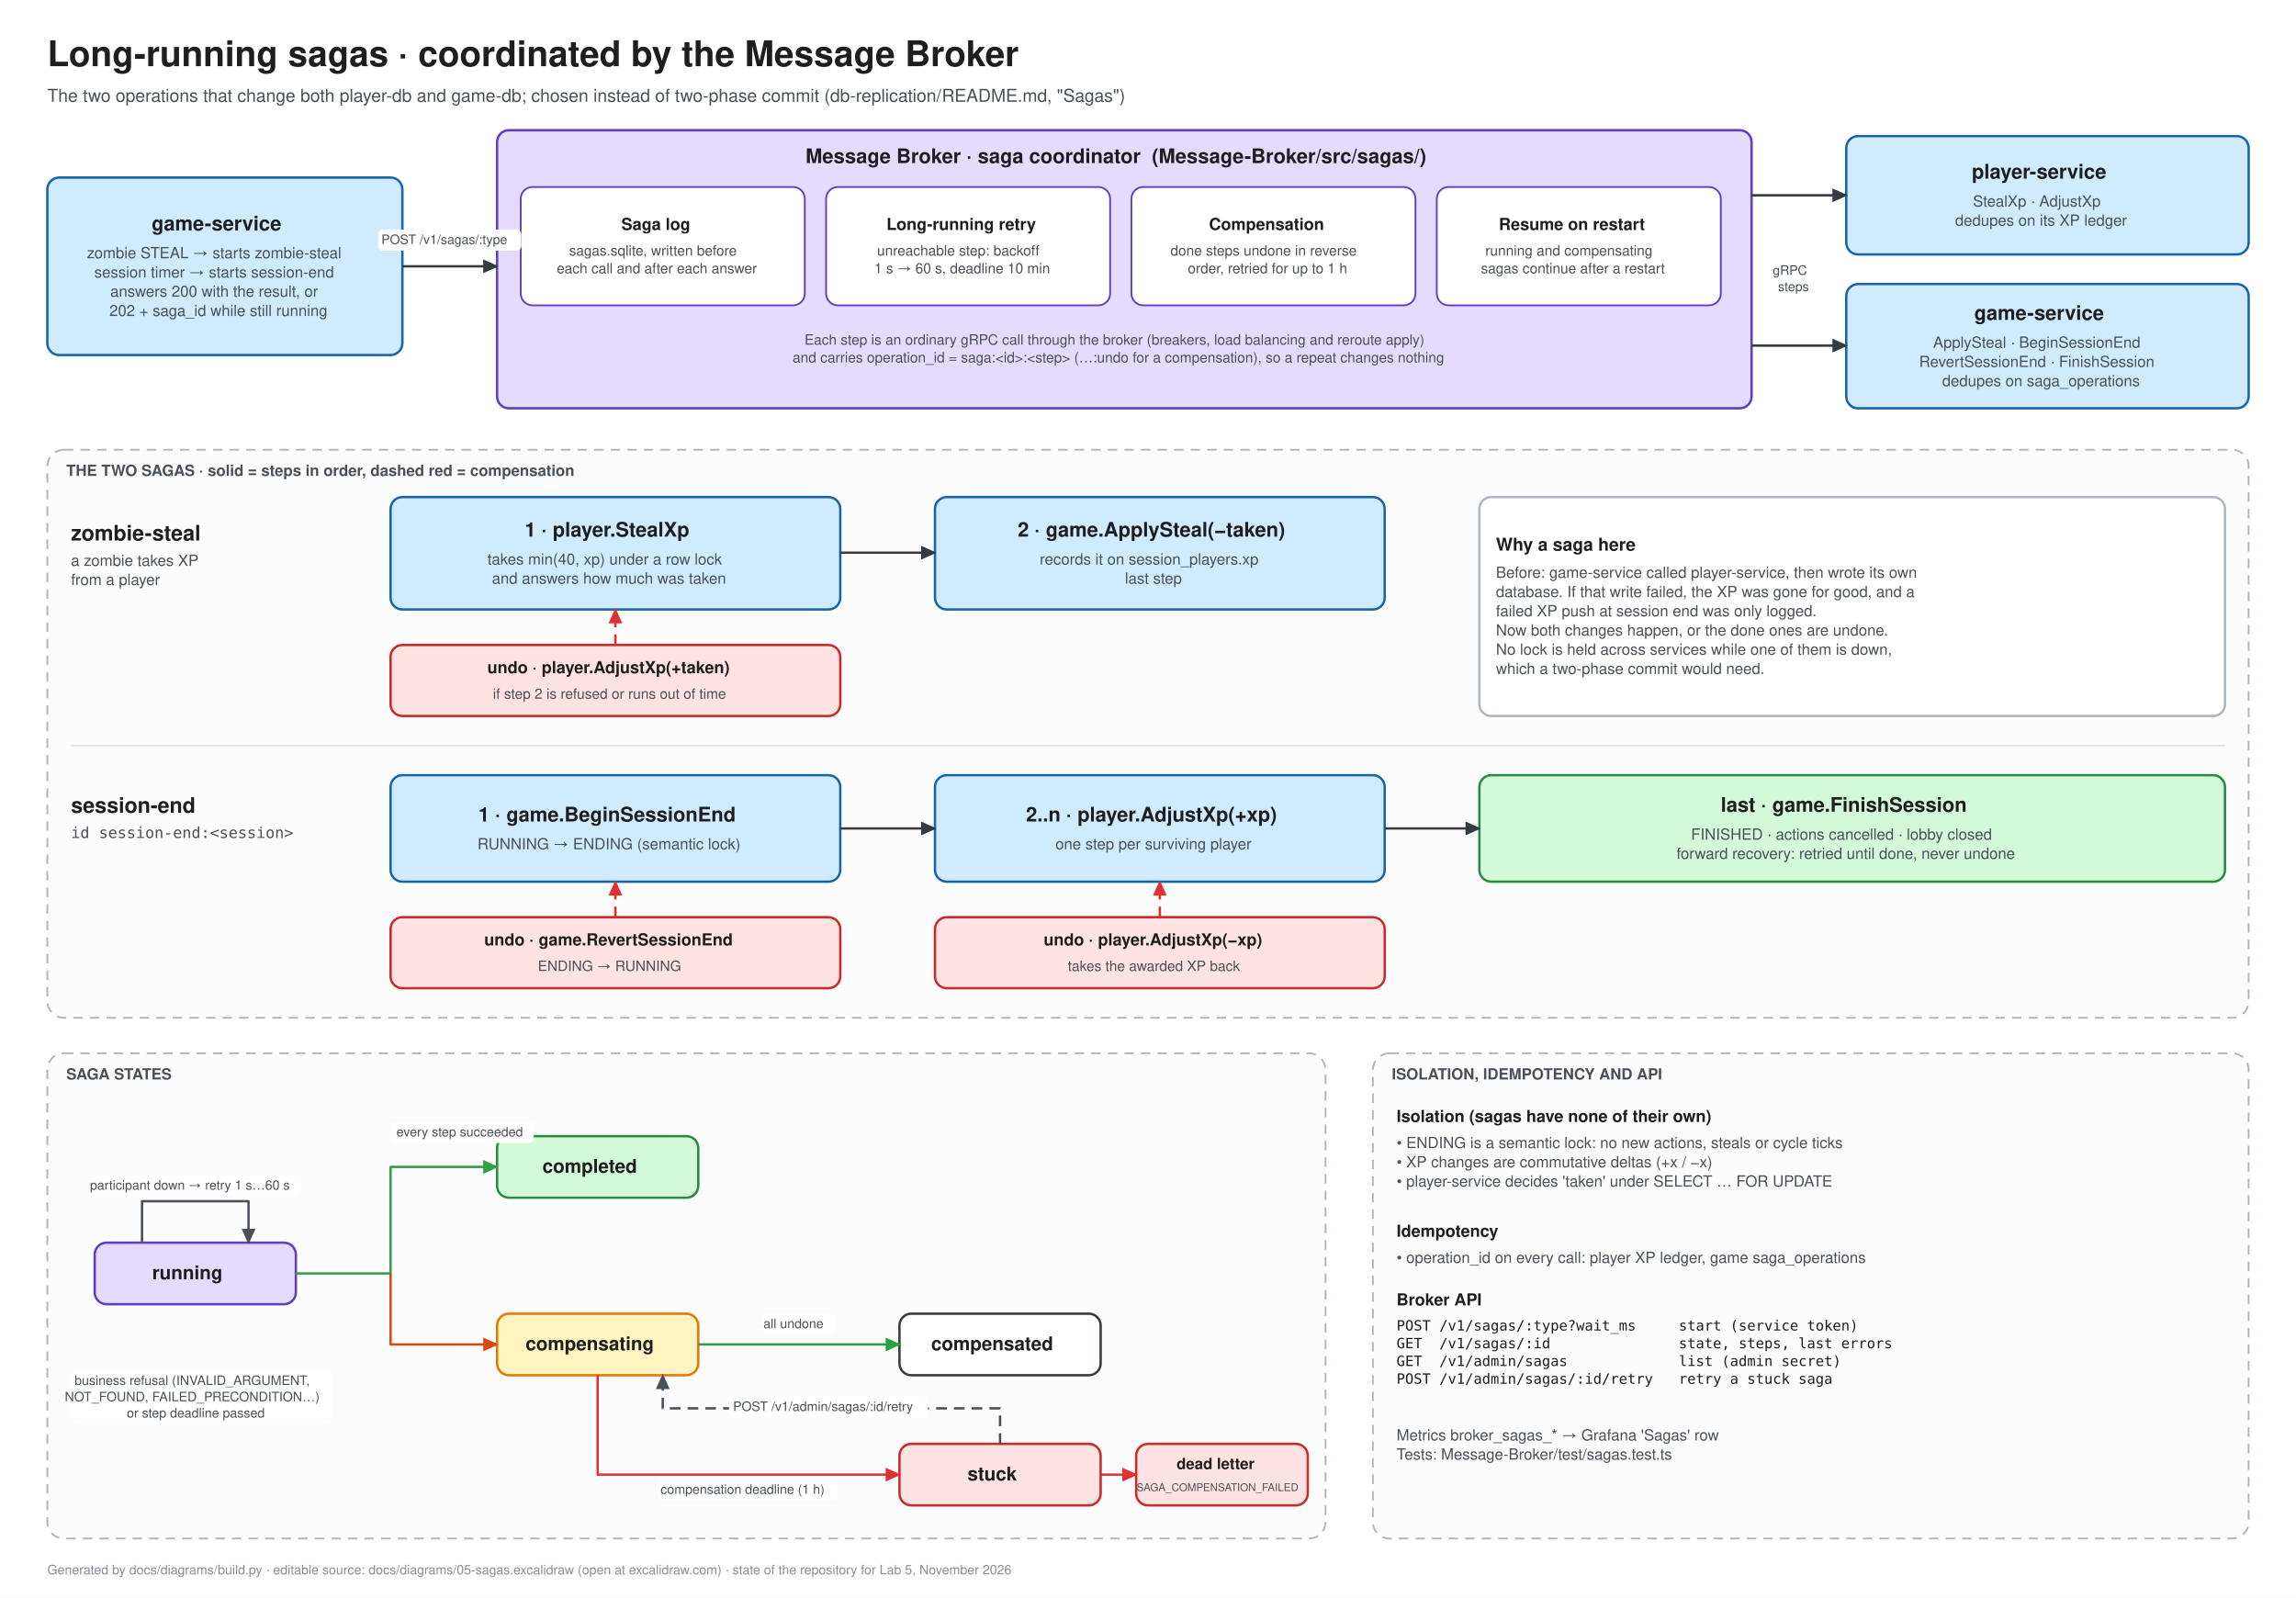
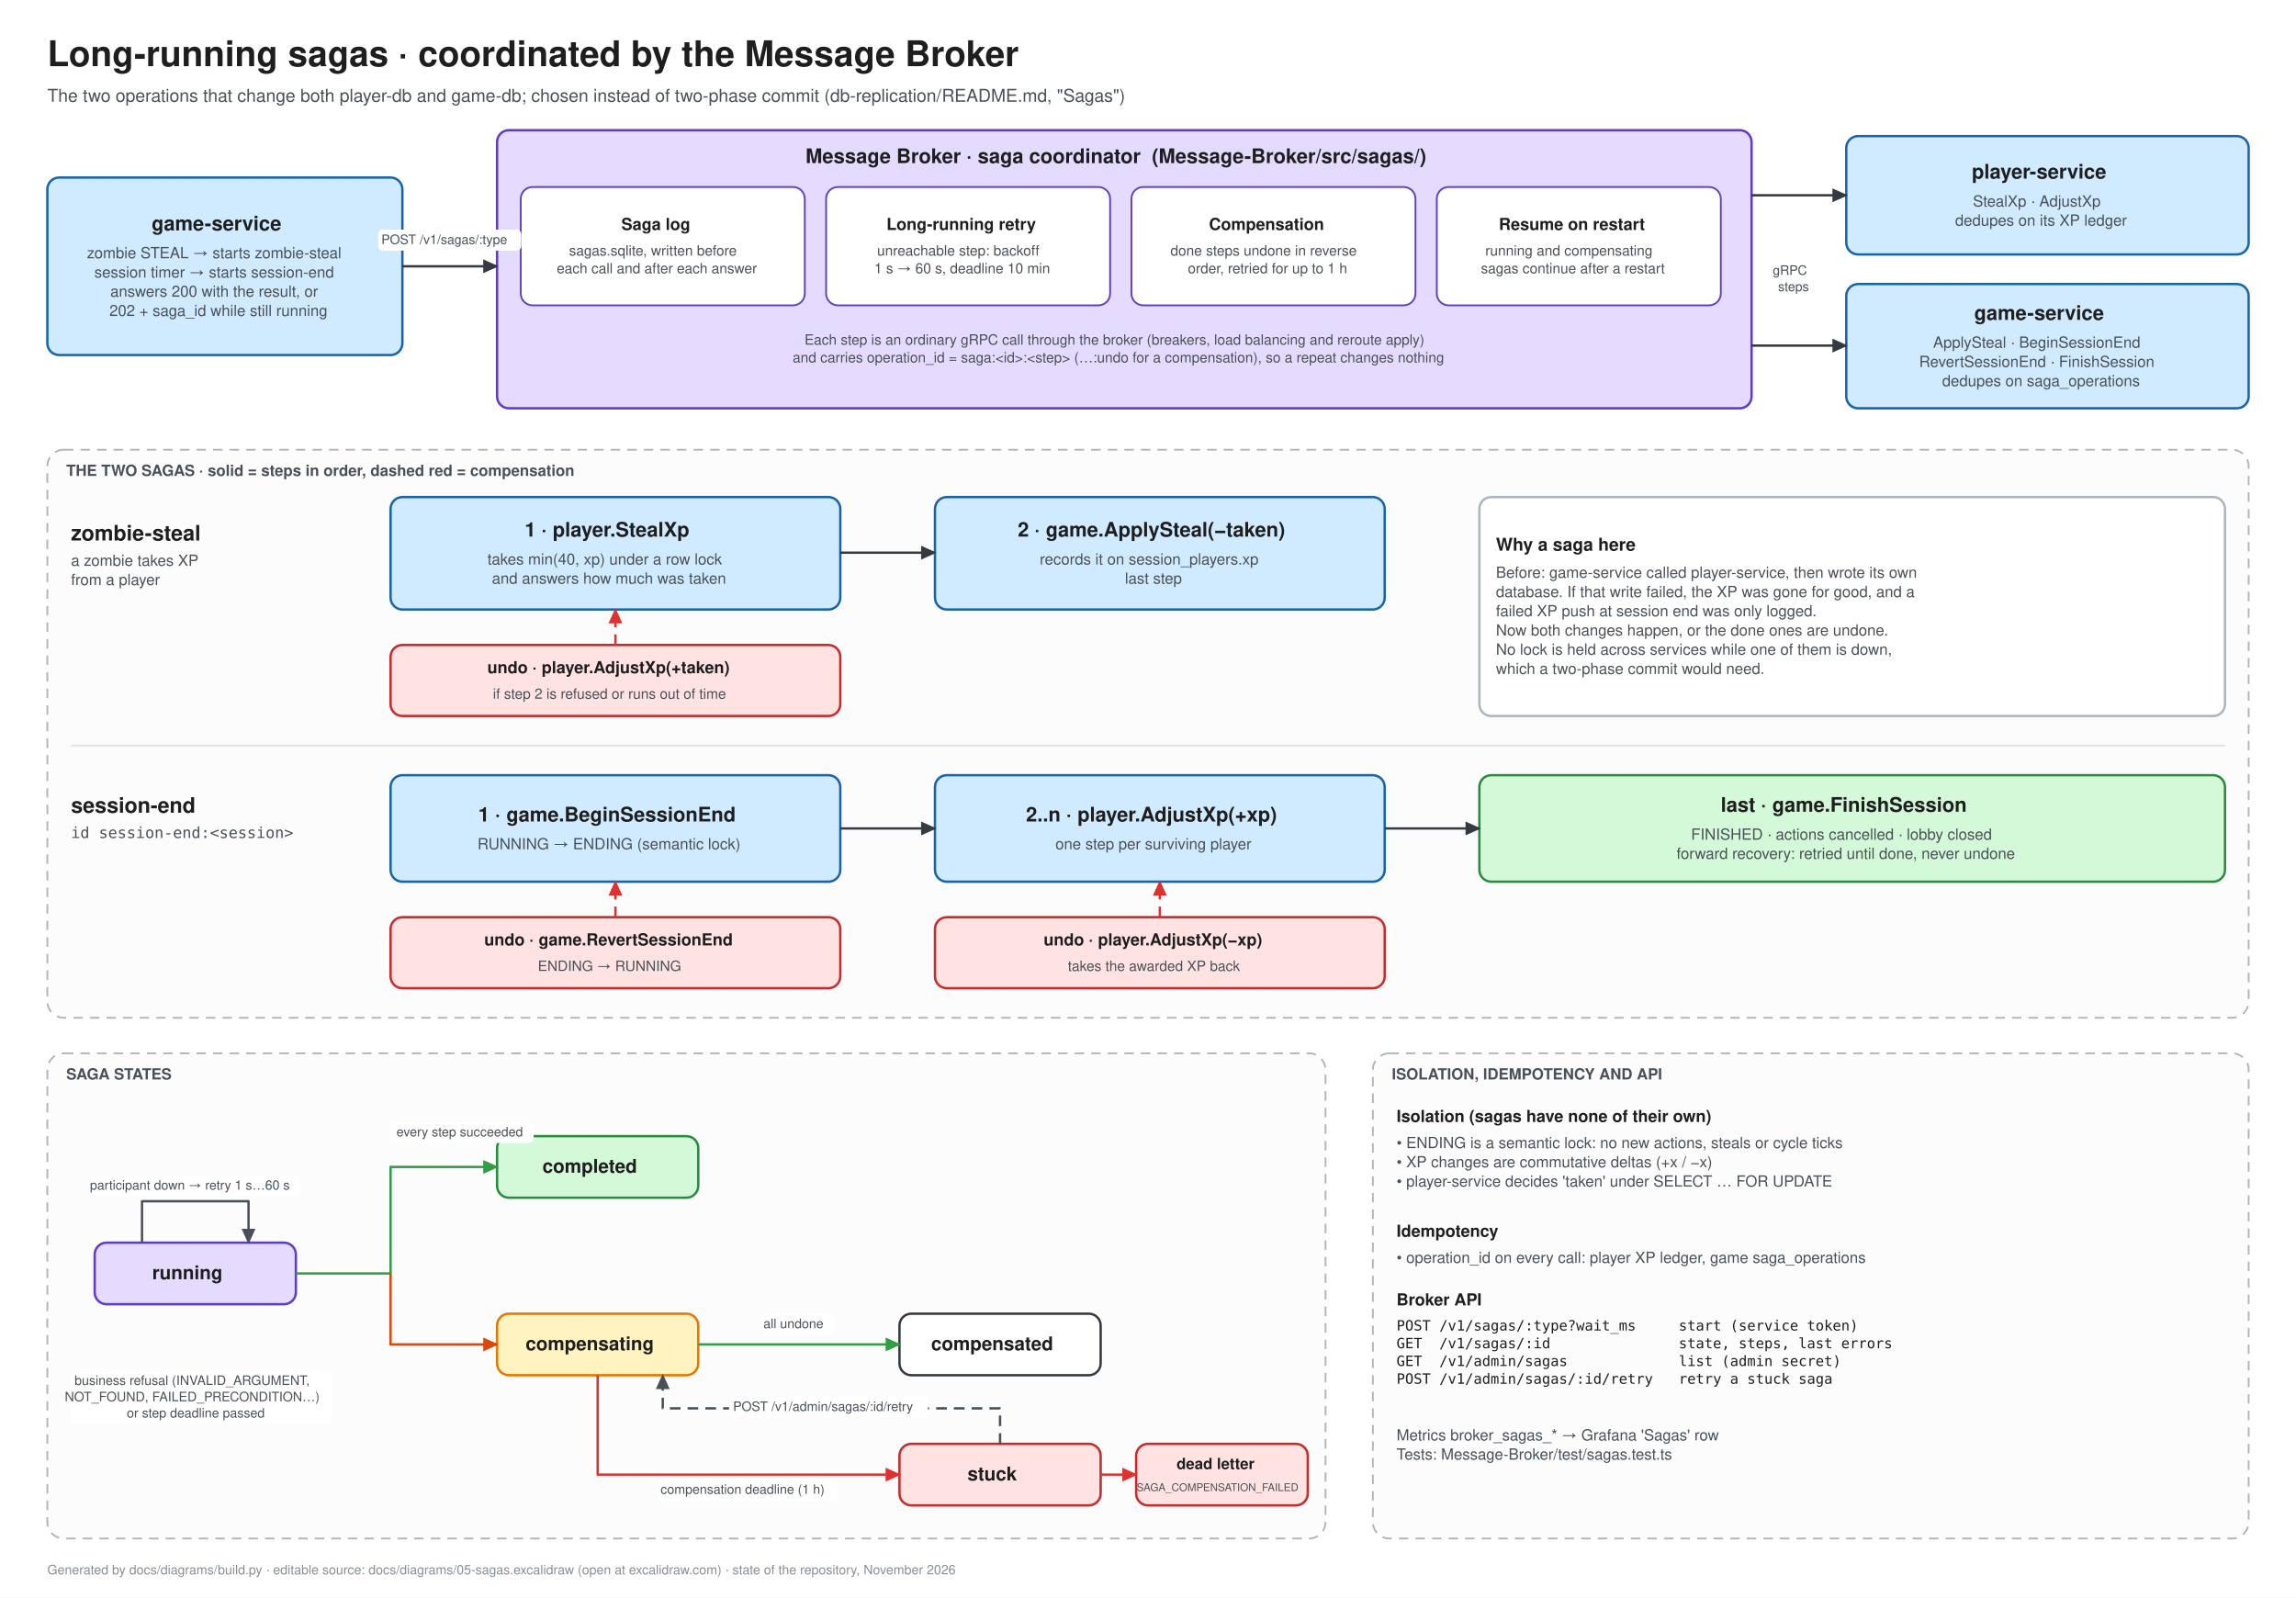
<svg xmlns="http://www.w3.org/2000/svg" width="1940" height="1350" viewBox="0 0 1940 1350" font-family="Helvetica Neue, Helvetica, Arial, sans-serif">
  <defs>
    <marker id="m2f9e44" viewBox="0 0 10 10" refX="9" refY="5" markerWidth="13" markerHeight="13" orient="auto-start-reverse" markerUnits="userSpaceOnUse">
      <path d="M0,0.5 L10,5 L0,9.5 z" fill="#2f9e44" />
    </marker>
    <marker id="m343a40" viewBox="0 0 10 10" refX="9" refY="5" markerWidth="13" markerHeight="13" orient="auto-start-reverse" markerUnits="userSpaceOnUse">
      <path d="M0,0.5 L10,5 L0,9.5 z" fill="#343a40" />
    </marker>
    <marker id="m495057" viewBox="0 0 10 10" refX="9" refY="5" markerWidth="13" markerHeight="13" orient="auto-start-reverse" markerUnits="userSpaceOnUse">
      <path d="M0,0.5 L10,5 L0,9.5 z" fill="#495057" />
    </marker>
    <marker id="md9480f" viewBox="0 0 10 10" refX="9" refY="5" markerWidth="13" markerHeight="13" orient="auto-start-reverse" markerUnits="userSpaceOnUse">
      <path d="M0,0.5 L10,5 L0,9.5 z" fill="#d9480f" />
    </marker>
    <marker id="mdee2e6" viewBox="0 0 10 10" refX="9" refY="5" markerWidth="13" markerHeight="13" orient="auto-start-reverse" markerUnits="userSpaceOnUse">
      <path d="M0,0.5 L10,5 L0,9.5 z" fill="#dee2e6" />
    </marker>
    <marker id="me03131" viewBox="0 0 10 10" refX="9" refY="5" markerWidth="13" markerHeight="13" orient="auto-start-reverse" markerUnits="userSpaceOnUse">
      <path d="M0,0.5 L10,5 L0,9.5 z" fill="#e03131" />
    </marker>
  </defs>
  <rect width="1940" height="1350" fill="#ffffff" />
  <text xml:space="preserve" style="white-space:pre" font-size="30" fill="#1e1e1e" text-anchor="start" font-weight="700">
    <tspan x="40.0" y="55.9">Long-running sagas · coordinated by the Message Broker</tspan>
  </text>
  <text xml:space="preserve" style="white-space:pre" font-size="15" fill="#495057" text-anchor="start">
    <tspan x="40.0" y="86.0">The two operations that change both player-db and game-db; chosen instead of two-phase commit (db-replication/README.md, "Sagas")</tspan>
  </text>
  <rect x="40.0" y="150.0" width="300.0" height="150.0" rx="10.0" fill="#d0ebff" stroke="#1864ab" stroke-width="2.0" />
  <text xml:space="preserve" style="white-space:pre" font-size="17" fill="#1e1e1e" text-anchor="middle" font-weight="700">
    <tspan x="190.0" y="194.7">game-service</tspan>
  </text>
  <text xml:space="preserve" style="white-space:pre" font-size="13" fill="#495057" text-anchor="middle">
    <tspan x="190.0" y="218.2">zombie STEAL → starts zombie-steal</tspan>
    <tspan x="190.0" y="234.5">session timer → starts session-end</tspan>
    <tspan x="190.0" y="250.7">answers 200 with the result, or</tspan>
    <tspan x="190.0" y="267.0">202 + saga_id while still running</tspan>
  </text>
  <rect x="420.0" y="110.0" width="1060.0" height="235.0" rx="10.0" fill="#e5dbff" stroke="#5f3dc4" stroke-width="2.0" />
  <text xml:space="preserve" style="white-space:pre" font-size="17" fill="#1e1e1e" text-anchor="middle" font-weight="700">
    <tspan x="950.0" y="137.8">Message Broker · saga coordinator  (Message-Broker/src/sagas/)</tspan>
  </text>
  <rect x="440.0" y="158.0" width="240.0" height="100.0" rx="10.0" fill="#ffffff" stroke="#5f3dc4" stroke-width="1.5" />
  <text xml:space="preserve" style="white-space:pre" font-size="14" fill="#1e1e1e" text-anchor="middle" font-weight="700">
    <tspan x="560.0" y="194.3">Saga log</tspan>
  </text>
  <text xml:space="preserve" style="white-space:pre" font-size="12" fill="#495057" text-anchor="middle">
    <tspan x="560.0" y="215.9">sagas.sqlite, written before</tspan>
    <tspan x="560.0" y="230.9">each call and after each answer</tspan>
  </text>
  <rect x="698.0" y="158.0" width="240.0" height="100.0" rx="10.0" fill="#ffffff" stroke="#5f3dc4" stroke-width="1.5" />
  <text xml:space="preserve" style="white-space:pre" font-size="14" fill="#1e1e1e" text-anchor="middle" font-weight="700">
    <tspan x="818.0" y="194.3">Long-running retry</tspan>
  </text>
  <text xml:space="preserve" style="white-space:pre" font-size="12" fill="#495057" text-anchor="middle">
    <tspan x="818.0" y="215.9">unreachable step: backoff</tspan>
    <tspan x="818.0" y="230.9">1 s → 60 s, deadline 10 min</tspan>
  </text>
  <rect x="956.0" y="158.0" width="240.0" height="100.0" rx="10.0" fill="#ffffff" stroke="#5f3dc4" stroke-width="1.5" />
  <text xml:space="preserve" style="white-space:pre" font-size="14" fill="#1e1e1e" text-anchor="middle" font-weight="700">
    <tspan x="1076.0" y="194.3">Compensation</tspan>
  </text>
  <text xml:space="preserve" style="white-space:pre" font-size="12" fill="#495057" text-anchor="middle">
    <tspan x="1076.0" y="215.9">done steps undone in reverse</tspan>
    <tspan x="1076.0" y="230.9">order, retried for up to 1 h</tspan>
  </text>
  <rect x="1214.0" y="158.0" width="240.0" height="100.0" rx="10.0" fill="#ffffff" stroke="#5f3dc4" stroke-width="1.5" />
  <text xml:space="preserve" style="white-space:pre" font-size="14" fill="#1e1e1e" text-anchor="middle" font-weight="700">
    <tspan x="1334.0" y="194.3">Resume on restart</tspan>
  </text>
  <text xml:space="preserve" style="white-space:pre" font-size="12" fill="#495057" text-anchor="middle">
    <tspan x="1334.0" y="215.9">running and compensating</tspan>
    <tspan x="1334.0" y="230.9">sagas continue after a restart</tspan>
  </text>
  <text xml:space="preserve" style="white-space:pre" font-size="12" fill="#495057" text-anchor="middle">
    <tspan x="950.0" y="291.2">Each step is an ordinary gRPC call through the broker (breakers, load balancing and reroute apply)</tspan>
    <tspan x="950.0" y="306.2">and carries operation_id = saga:&lt;id&gt;:&lt;step&gt; (…:undo for a compensation), so a repeat changes nothing</tspan>
  </text>
  <rect x="1560.0" y="115.0" width="340.0" height="100.0" rx="10.0" fill="#d0ebff" stroke="#1864ab" stroke-width="2.0" />
  <text xml:space="preserve" style="white-space:pre" font-size="17" fill="#1e1e1e" text-anchor="middle" font-weight="700">
    <tspan x="1730.0" y="150.9">player-service</tspan>
  </text>
  <text xml:space="preserve" style="white-space:pre" font-size="13" fill="#495057" text-anchor="middle">
    <tspan x="1730.0" y="174.5">StealXp · AdjustXp</tspan>
    <tspan x="1730.0" y="190.7">dedupes on its XP ledger</tspan>
  </text>
  <rect x="1560.0" y="240.0" width="340.0" height="105.0" rx="10.0" fill="#d0ebff" stroke="#1864ab" stroke-width="2.0" />
  <text xml:space="preserve" style="white-space:pre" font-size="17" fill="#1e1e1e" text-anchor="middle" font-weight="700">
    <tspan x="1730.0" y="270.3">game-service</tspan>
  </text>
  <text xml:space="preserve" style="white-space:pre" font-size="13" fill="#495057" text-anchor="middle">
    <tspan x="1730.0" y="293.8">ApplySteal · BeginSessionEnd</tspan>
    <tspan x="1730.0" y="310.1">RevertSessionEnd · FinishSession</tspan>
    <tspan x="1730.0" y="326.3">dedupes on saga_operations</tspan>
  </text>
  <path d="M340.0,225.0 L420.0,225.0" fill="none" stroke="#343a40" stroke-width="2.0" stroke-linejoin="round" marker-end="url(#m343a40)" />
  <rect x="319.6" y="194.0" width="120.9" height="17.8" rx="4.0" fill="#ffffff" stroke="none" stroke-width="0" />
  <text xml:space="preserve" style="white-space:pre" font-size="11" fill="#495057" text-anchor="middle">
    <tspan x="380.0" y="206.2">POST /v1/sagas/:type</tspan>
  </text>
  <path d="M1480.0,165.0 L1560.0,165.0" fill="none" stroke="#343a40" stroke-width="2.0" stroke-linejoin="round" marker-end="url(#m343a40)" />
  <path d="M1480.0,292.0 L1560.0,292.0" fill="none" stroke="#343a40" stroke-width="2.0" stroke-linejoin="round" marker-end="url(#m343a40)" />
  <rect x="1500.8" y="220.0" width="38.5" height="31.5" rx="4.0" fill="#ffffff" stroke="none" stroke-width="0" />
  <text xml:space="preserve" style="white-space:pre" font-size="11" fill="#495057" text-anchor="middle">
    <tspan x="1520.0" y="232.2">gRPC</tspan>
    <tspan x="1520.0" y="246.0">steps</tspan>
  </text>
  <rect x="40.0" y="380.0" width="1860.0" height="480.0" rx="14.0" fill="#fcfcfd" stroke="#adb5bd" stroke-width="1.5" stroke-dasharray="8 6" />
  <text xml:space="preserve" style="white-space:pre" font-size="13" fill="#495057" text-anchor="start" font-weight="700">
    <tspan x="56.0" y="402.1">THE TWO SAGAS · solid = steps in order, dashed red = compensation</tspan>
  </text>
  <text xml:space="preserve" style="white-space:pre" font-size="18" fill="#1e1e1e" text-anchor="start" font-weight="700">
    <tspan x="60.0" y="456.7">zombie-steal</tspan>
  </text>
  <text xml:space="preserve" style="white-space:pre" font-size="13" fill="#495057" text-anchor="start">
    <tspan x="60.0" y="478.1">a zombie takes XP</tspan>
    <tspan x="60.0" y="494.3">from a player</tspan>
  </text>
  <rect x="330.0" y="420.0" width="380.0" height="95.0" rx="10.0" fill="#d0ebff" stroke="#1864ab" stroke-width="2.0" />
  <text xml:space="preserve" style="white-space:pre" font-size="17" fill="#1e1e1e" text-anchor="middle" font-weight="700">
    <tspan x="520.0" y="453.4">1 · player.StealXp</tspan>
  </text>
  <text xml:space="preserve" style="white-space:pre" font-size="13" fill="#495057" text-anchor="middle">
    <tspan x="520.0" y="477.0">takes min(40, xp) under a row lock</tspan>
    <tspan x="520.0" y="493.2">and answers how much was taken</tspan>
  </text>
  <rect x="790.0" y="420.0" width="380.0" height="95.0" rx="10.0" fill="#d0ebff" stroke="#1864ab" stroke-width="2.0" />
  <text xml:space="preserve" style="white-space:pre" font-size="17" fill="#1e1e1e" text-anchor="middle" font-weight="700">
    <tspan x="980.0" y="453.4">2 · game.ApplySteal(−taken)</tspan>
  </text>
  <text xml:space="preserve" style="white-space:pre" font-size="13" fill="#495057" text-anchor="middle">
    <tspan x="980.0" y="477.0">records it on session_players.xp</tspan>
    <tspan x="980.0" y="493.2">last step</tspan>
  </text>
  <path d="M710.0,467.0 L790.0,467.0" fill="none" stroke="#343a40" stroke-width="2.0" stroke-linejoin="round" marker-end="url(#m343a40)" />
  <rect x="330.0" y="545.0" width="380.0" height="60.0" rx="10.0" fill="#ffe3e3" stroke="#c92a2a" stroke-width="2.0" />
  <text xml:space="preserve" style="white-space:pre" font-size="14" fill="#1e1e1e" text-anchor="middle" font-weight="700">
    <tspan x="520.0" y="568.8">undo · player.AdjustXp(+taken)</tspan>
  </text>
  <text xml:space="preserve" style="white-space:pre" font-size="12" fill="#495057" text-anchor="middle">
    <tspan x="520.0" y="590.4">if step 2 is refused or runs out of time</tspan>
  </text>
  <path d="M520.0,545.0 L520.0,515.0" fill="none" stroke="#e03131" stroke-width="2.0" stroke-linejoin="round" stroke-dasharray="9 6" marker-end="url(#me03131)" />
  <rect x="1250.0" y="420.0" width="630.0" height="185.0" rx="10.0" fill="#ffffff" stroke="#adb5bd" stroke-width="2.0" />
  <text xml:space="preserve" style="white-space:pre" font-size="15" fill="#1e1e1e" text-anchor="start" font-weight="700">
    <tspan x="1264.0" y="465.3">Why a saga here</tspan>
  </text>
  <text xml:space="preserve" style="white-space:pre" font-size="13" fill="#495057" text-anchor="start">
    <tspan x="1264.0" y="488.2">Before: game-service called player-service, then wrote its own</tspan>
    <tspan x="1264.0" y="504.5">database. If that write failed, the XP was gone for good, and a</tspan>
    <tspan x="1264.0" y="520.7">failed XP push at session end was only logged.</tspan>
    <tspan x="1264.0" y="537.0">Now both changes happen, or the done ones are undone.</tspan>
    <tspan x="1264.0" y="553.2">No lock is held across services while one of them is down,</tspan>
    <tspan x="1264.0" y="569.5">which a two-phase commit would need.</tspan>
  </text>
  <path d="M60.0,630.0 L1880.0,630.0" fill="none" stroke="#dee2e6" stroke-width="1.5" stroke-linejoin="round" />
  <text xml:space="preserve" style="white-space:pre" font-size="18" fill="#1e1e1e" text-anchor="start" font-weight="700">
    <tspan x="60.0" y="686.7">session-end</tspan>
  </text>
  <text xml:space="preserve" style="white-space:pre" font-size="13" fill="#495057" text-anchor="start" font-family="SFMono-Regular, Menlo, Consolas, monospace">
    <tspan x="60.0" y="708.1">id session-end:&lt;session&gt;</tspan>
  </text>
  <rect x="330.0" y="655.0" width="380.0" height="90.0" rx="10.0" fill="#d0ebff" stroke="#1864ab" stroke-width="2.0" />
  <text xml:space="preserve" style="white-space:pre" font-size="17" fill="#1e1e1e" text-anchor="middle" font-weight="700">
    <tspan x="520.0" y="694.1">1 · game.BeginSessionEnd</tspan>
  </text>
  <text xml:space="preserve" style="white-space:pre" font-size="13" fill="#495057" text-anchor="middle">
    <tspan x="520.0" y="717.6">RUNNING → ENDING (semantic lock)</tspan>
  </text>
  <rect x="790.0" y="655.0" width="380.0" height="90.0" rx="10.0" fill="#d0ebff" stroke="#1864ab" stroke-width="2.0" />
  <text xml:space="preserve" style="white-space:pre" font-size="17" fill="#1e1e1e" text-anchor="middle" font-weight="700">
    <tspan x="980.0" y="694.1">2..n · player.AdjustXp(+xp)</tspan>
  </text>
  <text xml:space="preserve" style="white-space:pre" font-size="13" fill="#495057" text-anchor="middle">
    <tspan x="980.0" y="717.6">one step per surviving player</tspan>
  </text>
  <rect x="1250.0" y="655.0" width="630.0" height="90.0" rx="10.0" fill="#d3f9d8" stroke="#2b8a3e" stroke-width="2.0" />
  <text xml:space="preserve" style="white-space:pre" font-size="17" fill="#1e1e1e" text-anchor="middle" font-weight="700">
    <tspan x="1565.0" y="685.9">last · game.FinishSession</tspan>
  </text>
  <text xml:space="preserve" style="white-space:pre" font-size="13" fill="#495057" text-anchor="middle">
    <tspan x="1565.0" y="709.5">FINISHED · actions cancelled · lobby closed</tspan>
    <tspan x="1565.0" y="725.7">forward recovery: retried until done, never undone</tspan>
  </text>
  <path d="M710.0,700.0 L790.0,700.0" fill="none" stroke="#343a40" stroke-width="2.0" stroke-linejoin="round" marker-end="url(#m343a40)" />
  <path d="M1170.0,700.0 L1250.0,700.0" fill="none" stroke="#343a40" stroke-width="2.0" stroke-linejoin="round" marker-end="url(#m343a40)" />
  <rect x="330.0" y="775.0" width="380.0" height="60.0" rx="10.0" fill="#ffe3e3" stroke="#c92a2a" stroke-width="2.0" />
  <text xml:space="preserve" style="white-space:pre" font-size="14" fill="#1e1e1e" text-anchor="middle" font-weight="700">
    <tspan x="520.0" y="798.8">undo · game.RevertSessionEnd</tspan>
  </text>
  <text xml:space="preserve" style="white-space:pre" font-size="12" fill="#495057" text-anchor="middle">
    <tspan x="520.0" y="820.4">ENDING → RUNNING</tspan>
  </text>
  <rect x="790.0" y="775.0" width="380.0" height="60.0" rx="10.0" fill="#ffe3e3" stroke="#c92a2a" stroke-width="2.0" />
  <text xml:space="preserve" style="white-space:pre" font-size="14" fill="#1e1e1e" text-anchor="middle" font-weight="700">
    <tspan x="980.0" y="798.8">undo · player.AdjustXp(−xp)</tspan>
  </text>
  <text xml:space="preserve" style="white-space:pre" font-size="12" fill="#495057" text-anchor="middle">
    <tspan x="980.0" y="820.4">takes the awarded XP back</tspan>
  </text>
  <path d="M520.0,775.0 L520.0,745.0" fill="none" stroke="#e03131" stroke-width="2.0" stroke-linejoin="round" stroke-dasharray="9 6" marker-end="url(#me03131)" />
  <path d="M980.0,775.0 L980.0,745.0" fill="none" stroke="#e03131" stroke-width="2.0" stroke-linejoin="round" stroke-dasharray="9 6" marker-end="url(#me03131)" />
  <rect x="40.0" y="890.0" width="1080.0" height="410.0" rx="14.0" fill="#fcfcfd" stroke="#adb5bd" stroke-width="1.5" stroke-dasharray="8 6" />
  <text xml:space="preserve" style="white-space:pre" font-size="13" fill="#495057" text-anchor="start" font-weight="700">
    <tspan x="56.0" y="912.1">SAGA STATES</tspan>
  </text>
  <rect x="80.0" y="1050.0" width="170.0" height="52.0" rx="10.0" fill="#e5dbff" stroke="#5f3dc4" stroke-width="2.0" />
  <text xml:space="preserve" style="white-space:pre" font-size="16" fill="#1e1e1e" text-anchor="middle" font-weight="700">
    <tspan x="165.0" y="1080.9">running</tspan>
  </text>
  <rect x="420.0" y="960.0" width="170.0" height="52.0" rx="10.0" fill="#d3f9d8" stroke="#2b8a3e" stroke-width="2.0" />
  <text xml:space="preserve" style="white-space:pre" font-size="16" fill="#1e1e1e" text-anchor="middle" font-weight="700">
    <tspan x="505.0" y="990.9">completed</tspan>
  </text>
  <rect x="420.0" y="1110.0" width="170.0" height="52.0" rx="10.0" fill="#fff3bf" stroke="#e67700" stroke-width="2.0" />
  <text xml:space="preserve" style="white-space:pre" font-size="16" fill="#1e1e1e" text-anchor="middle" font-weight="700">
    <tspan x="505.0" y="1140.9">compensating</tspan>
  </text>
  <rect x="760.0" y="1110.0" width="170.0" height="52.0" rx="10.0" fill="#ffffff" stroke="#343a40" stroke-width="2.0" />
  <text xml:space="preserve" style="white-space:pre" font-size="16" fill="#1e1e1e" text-anchor="middle" font-weight="700">
    <tspan x="845.0" y="1140.9">compensated</tspan>
  </text>
  <rect x="760.0" y="1220.0" width="170.0" height="52.0" rx="10.0" fill="#ffe3e3" stroke="#c92a2a" stroke-width="2.0" />
  <text xml:space="preserve" style="white-space:pre" font-size="16" fill="#1e1e1e" text-anchor="middle" font-weight="700">
    <tspan x="845.0" y="1250.9">stuck</tspan>
  </text>
  <rect x="960.0" y="1220.0" width="145.0" height="52.0" rx="10.0" fill="#ffe3e3" stroke="#c92a2a" stroke-width="2.0" />
  <text xml:space="preserve" style="white-space:pre" font-size="13" fill="#1e1e1e" text-anchor="middle" font-weight="700">
    <tspan x="1032.5" y="1241.3">dead letter</tspan>
  </text>
  <text xml:space="preserve" style="white-space:pre" font-size="9" fill="#495057" text-anchor="middle">
    <tspan x="1032.5" y="1259.9">SAGA_COMPENSATION_FAILED</tspan>
  </text>
  <path d="M250.0,1076.0 L330.0,1076.0 L330.0,986.0 L420.0,986.0" fill="none" stroke="#2f9e44" stroke-width="2.0" stroke-linejoin="round" marker-end="url(#m2f9e44)" />
  <rect x="330.0" y="948.0" width="120.9" height="17.8" rx="4.0" fill="#ffffff" stroke="none" stroke-width="0" />
  <text xml:space="preserve" style="white-space:pre" font-size="11" fill="#495057" text-anchor="start">
    <tspan x="335.0" y="960.2">every step succeeded</tspan>
  </text>
  <path d="M330.0,1076.0 L330.0,1136.0 L420.0,1136.0" fill="none" stroke="#d9480f" stroke-width="2.0" stroke-linejoin="round" marker-end="url(#md9480f)" />
  <rect x="59.7" y="1158.0" width="220.5" height="45.2" rx="4.0" fill="#ffffff" stroke="none" stroke-width="0" />
  <text xml:space="preserve" style="white-space:pre" font-size="11" fill="#495057" text-anchor="middle">
    <tspan x="170.0" y="1170.2">business refusal (INVALID_ARGUMENT,</tspan>
    <tspan x="170.0" y="1184.0">NOT_FOUND, FAILED_PRECONDITION…)</tspan>
    <tspan x="170.0" y="1197.7">or step deadline passed</tspan>
  </text>
  <path d="M590.0,1136.0 L760.0,1136.0" fill="none" stroke="#2f9e44" stroke-width="2.0" stroke-linejoin="round" marker-end="url(#m2f9e44)" />
  <rect x="644.3" y="1110.0" width="61.4" height="17.8" rx="4.0" fill="#ffffff" stroke="none" stroke-width="0" />
  <text xml:space="preserve" style="white-space:pre" font-size="11" fill="#495057" text-anchor="middle">
    <tspan x="675.0" y="1122.2">all undone</tspan>
  </text>
  <path d="M505.0,1162.0 L505.0,1246.0 L760.0,1246.0" fill="none" stroke="#e03131" stroke-width="2.0" stroke-linejoin="round" marker-end="url(#me03131)" />
  <rect x="556.1" y="1250.0" width="151.8" height="17.8" rx="4.0" fill="#ffffff" stroke="none" stroke-width="0" />
  <text xml:space="preserve" style="white-space:pre" font-size="11" fill="#495057" text-anchor="middle">
    <tspan x="632.0" y="1262.2">compensation deadline (1 h)</tspan>
  </text>
  <path d="M930.0,1246.0 L960.0,1246.0" fill="none" stroke="#e03131" stroke-width="2.0" stroke-linejoin="round" marker-end="url(#me03131)" />
  <path d="M845.0,1220.0 L845.0,1190.0 L560.0,1190.0 L560.0,1162.0" fill="none" stroke="#495057" stroke-width="2.0" stroke-linejoin="round" stroke-dasharray="9 6" marker-end="url(#m495057)" />
  <rect x="616.0" y="1180.0" width="168.1" height="17.8" rx="4.0" fill="#ffffff" stroke="none" stroke-width="0" />
  <text xml:space="preserve" style="white-space:pre" font-size="11" fill="#495057" text-anchor="middle">
    <tspan x="700.0" y="1192.2">POST /v1/admin/sagas/:id/retry</tspan>
  </text>
  <path d="M120.0,1050.0 L120.0,1015.0 L210.0,1015.0 L210.0,1050.0" fill="none" stroke="#495057" stroke-width="2.0" stroke-linejoin="round" marker-end="url(#m495057)" />
  <rect x="76.1" y="993.0" width="177.9" height="17.8" rx="4.0" fill="#ffffff" stroke="none" stroke-width="0" />
  <text xml:space="preserve" style="white-space:pre" font-size="11" fill="#495057" text-anchor="middle">
    <tspan x="165.0" y="1005.2">participant down → retry 1 s…60 s</tspan>
  </text>
  <rect x="1160.0" y="890.0" width="740.0" height="410.0" rx="14.0" fill="#fcfcfd" stroke="#adb5bd" stroke-width="1.5" stroke-dasharray="8 6" />
  <text xml:space="preserve" style="white-space:pre" font-size="13" fill="#495057" text-anchor="start" font-weight="700">
    <tspan x="1176.0" y="912.1">ISOLATION, IDEMPOTENCY AND API</tspan>
  </text>
  <text xml:space="preserve" style="white-space:pre" font-size="14" fill="#1e1e1e" text-anchor="start" font-weight="700">
    <tspan x="1180.0" y="948.0">Isolation (sagas have none of their own)</tspan>
  </text>
  <text xml:space="preserve" style="white-space:pre" font-size="13" fill="#495057" text-anchor="start">
    <tspan x="1180.0" y="970.1">• ENDING is a semantic lock: no new actions, steals or cycle ticks</tspan>
    <tspan x="1180.0" y="986.3">• XP changes are commutative deltas (+x / −x)</tspan>
    <tspan x="1180.0" y="1002.6">• player-service decides 'taken' under SELECT … FOR UPDATE</tspan>
  </text>
  <text xml:space="preserve" style="white-space:pre" font-size="14" fill="#1e1e1e" text-anchor="start" font-weight="700">
    <tspan x="1180.0" y="1045.0">Idempotency</tspan>
  </text>
  <text xml:space="preserve" style="white-space:pre" font-size="13" fill="#495057" text-anchor="start">
    <tspan x="1180.0" y="1067.1">• operation_id on every call: player XP ledger, game saga_operations</tspan>
  </text>
  <text xml:space="preserve" style="white-space:pre" font-size="14" fill="#1e1e1e" text-anchor="start" font-weight="700">
    <tspan x="1180.0" y="1103.0">Broker API</tspan>
  </text>
  <text xml:space="preserve" style="white-space:pre" font-size="12" fill="#1e1e1e" text-anchor="start" font-family="SFMono-Regular, Menlo, Consolas, monospace">
    <tspan x="1180.0" y="1124.2">POST /v1/sagas/:type?wait_ms     start (service token)</tspan>
    <tspan x="1180.0" y="1139.2">GET  /v1/sagas/:id               state, steps, last errors</tspan>
    <tspan x="1180.0" y="1154.2">GET  /v1/admin/sagas             list (admin secret)</tspan>
    <tspan x="1180.0" y="1169.2">POST /v1/admin/sagas/:id/retry   retry a stuck saga</tspan>
  </text>
  <text xml:space="preserve" style="white-space:pre" font-size="13" fill="#495057" text-anchor="start">
    <tspan x="1180.0" y="1217.1">Metrics broker_sagas_* → Grafana 'Sagas' row</tspan>
    <tspan x="1180.0" y="1233.3">Tests: Message-Broker/test/sagas.test.ts</tspan>
  </text>
  <text xml:space="preserve" style="white-space:pre" font-size="11" fill="#868e96" text-anchor="start">
-     <tspan x="40.0" y="1330.2">Generated by docs/diagrams/build.py · editable source: docs/diagrams/05-sagas.excalidraw (open at excalidraw.com) · state of the repository for Lab 5, November 2026</tspan>
+     <tspan x="40.0" y="1330.2">Generated by docs/diagrams/build.py · editable source: docs/diagrams/05-sagas.excalidraw (open at excalidraw.com) · state of the repository, November 2026</tspan>
  </text>
</svg>
